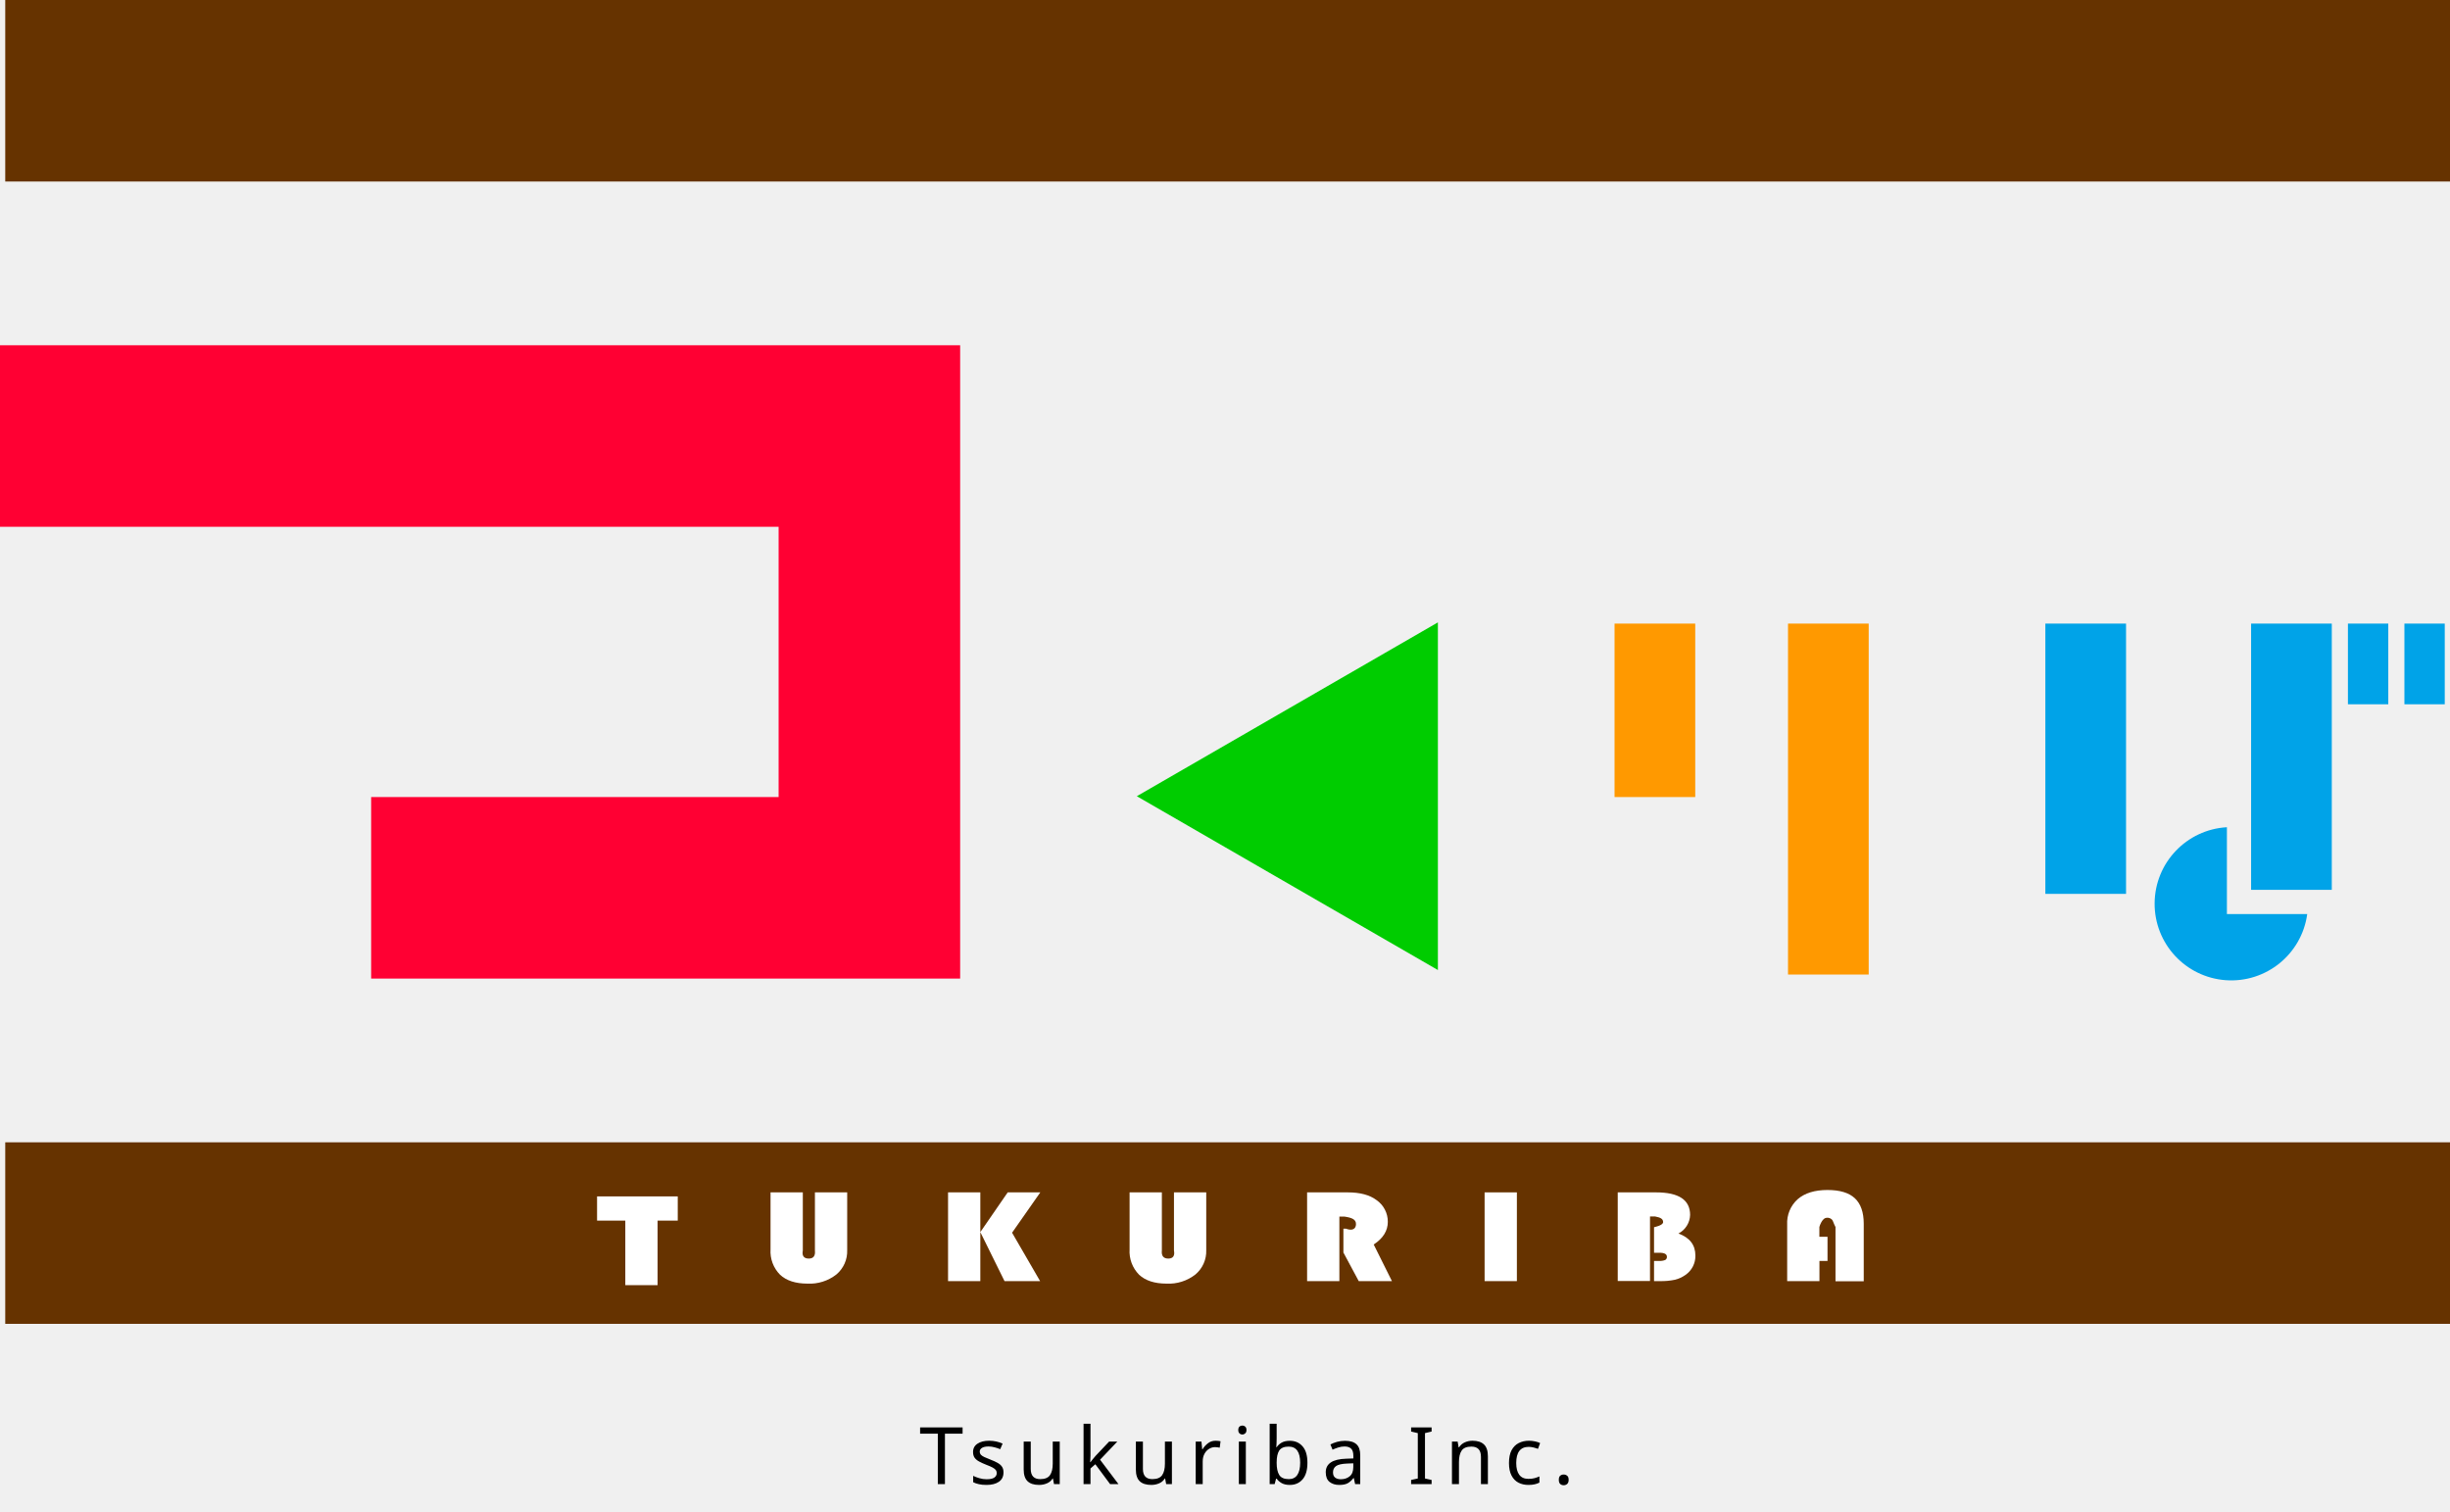
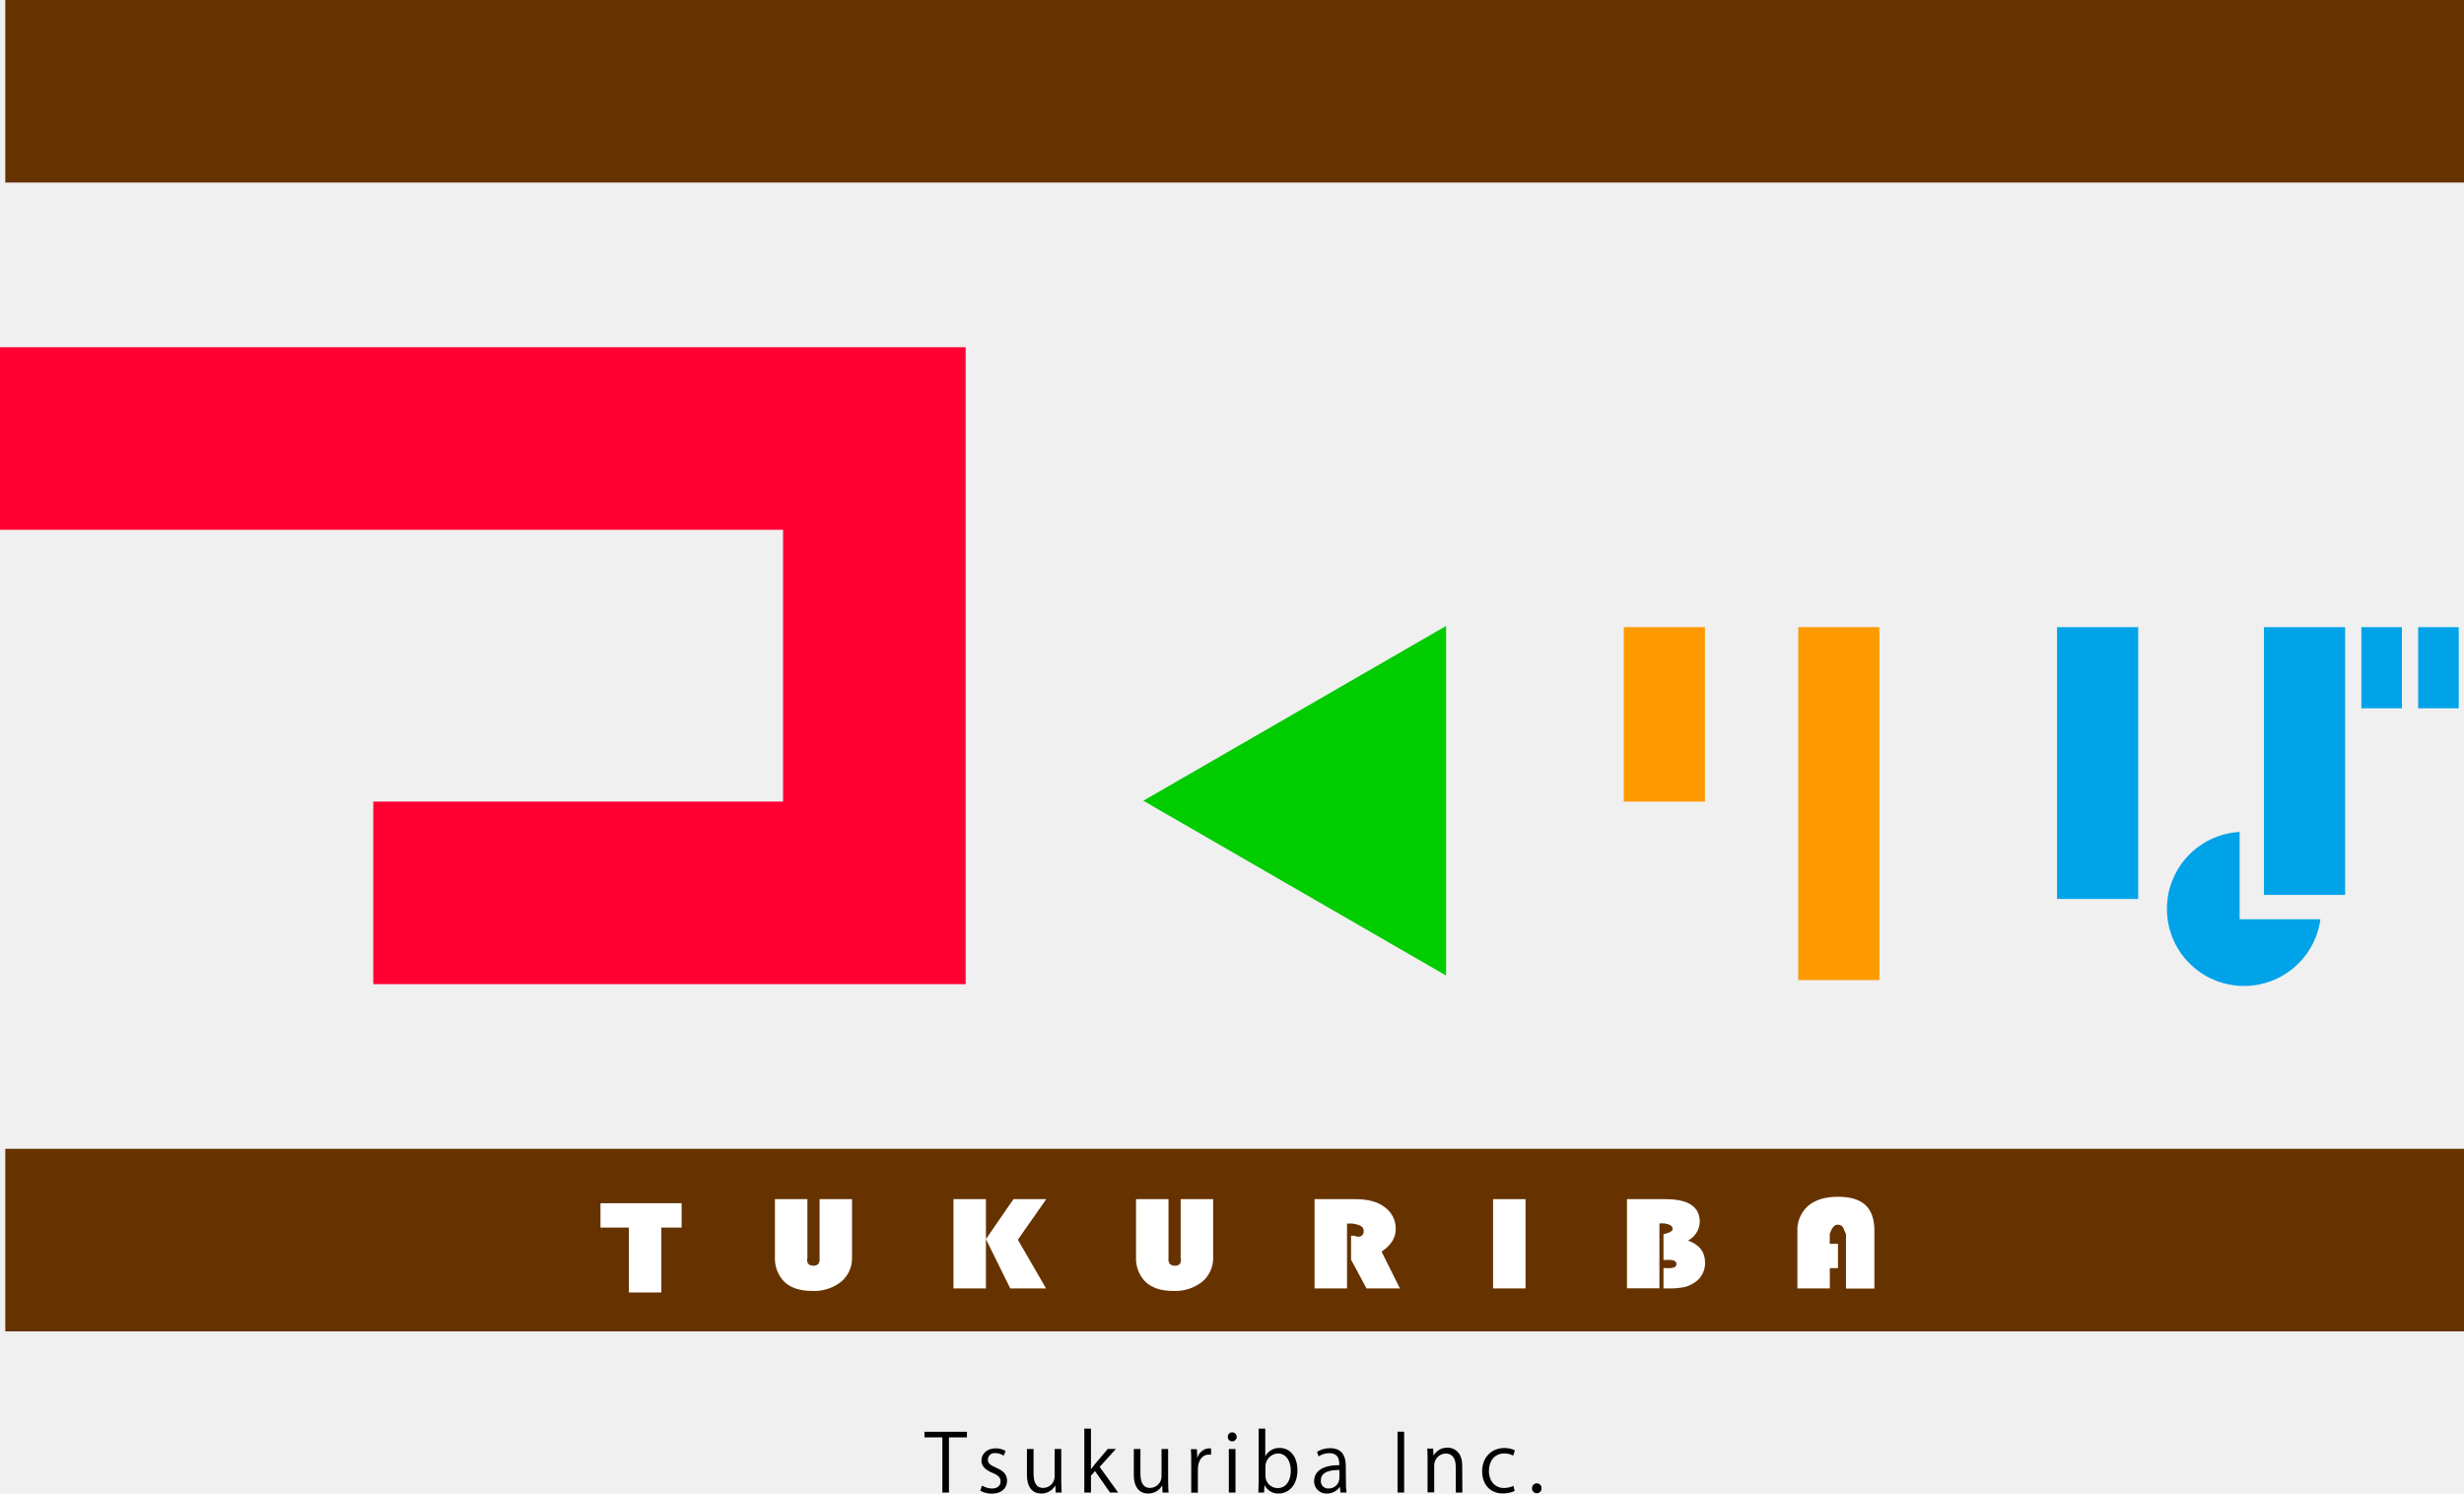
- <svg xmlns="http://www.w3.org/2000/svg" viewBox="0 0 607.3 374.59">
+ <svg xmlns="http://www.w3.org/2000/svg" viewBox="0 0 607.3 368.15">
  <defs>
-     <style>.cls-1{fill:#f03;}.cls-2{fill:#0c0;}.cls-3{fill:#f90;}.cls-4{fill:#00a3e8;}.cls-5{fill:#630;}.cls-6{fill:#fff;}.cls-7{font-size:19.69px;font-family:KozGoPr6N-Regular-90ms-RKSJ-H, Kozuka Gothic Pr6N;letter-spacing:0.13em;}</style>
+     <style>.cls-1{fill:#f03;}.cls-2{fill:#0c0;}.cls-3{fill:#f90;}.cls-4{fill:#00a3e8;}.cls-5{fill:#630;}.cls-6{fill:#fff;}</style>
  </defs>
  <g id="レイヤー_2" data-name="レイヤー 2">
    <g id="レイヤー_1-2" data-name="レイヤー 1">
      <polygon class="cls-1" points="0 85.59 0 130.59 193 130.59 193 197.59 92 197.59 92 242.59 238 242.59 238 85.59 0 85.59" />
      <polygon class="cls-2" points="281.79 197.38 356.42 240.47 356.42 154.29 281.79 197.38" />
      <rect class="cls-3" x="400.21" y="154.59" width="20" height="43" />
      <rect class="cls-3" x="443.21" y="154.59" width="20" height="87" />
      <rect class="cls-4" x="507" y="154.59" width="20" height="67" />
      <rect class="cls-4" x="558" y="154.59" width="20" height="66" />
      <rect class="cls-4" x="577" y="159.59" width="20" height="10" transform="translate(751.59 -422.41) rotate(90)" />
      <rect class="cls-4" x="591" y="159.59" width="20" height="10" transform="translate(765.59 -436.41) rotate(90)" />
      <path class="cls-4" d="M552,226.59V205.07a19,19,0,1,0,19.91,21.52Z" />
      <rect class="cls-5" x="1.3" y="283.18" width="606" height="45" />
      <path class="cls-6" d="M163,302.59v16h-8v-16h-7v-6h20v6Z" />
      <path class="cls-6" d="M210,295.59V309.9a7.52,7.52,0,0,1-2.69,6.05,10.71,10.71,0,0,1-7.15,2.26q-4.44,0-6.8-2.2a8.21,8.21,0,0,1-2.36-6.32v-14.1h8V310c-.27,1.35.31,2,1.47,2s1.67-.67,1.53-2V295.59Z" />
      <path class="cls-6" d="M243,295.59v22h-8v-22Zm14.87,0-7,10,6.95,12H249l-6-12.15,6.79-9.85Z" />
      <path class="cls-6" d="M299,295.59V309.9a7.52,7.52,0,0,1-2.69,6.05,10.71,10.71,0,0,1-7.15,2.26q-4.44,0-6.8-2.2a8.21,8.21,0,0,1-2.36-6.32v-14.1h8V310c-.15,1.35.43,2,1.59,2s1.67-.67,1.41-2V295.59Z" />
      <path class="cls-6" d="M332,301.59v16h-8v-22h10.06c3.07,0,5.44.63,7.13,1.9a6.5,6.5,0,0,1,2.82,5.4c0,2.22-1.17,4.1-3.5,5.62l4.52,9.08H336.8L333,310.5v-5.91h.63c1.66.63,2.49,0,2.49-1.15s-1-1.57-2.88-1.85Z" />
      <path class="cls-6" d="M376,295.59v22h-8v-22Z" />
      <path class="cls-6" d="M401,295.59h9.5q8.44,0,8.44,5.59a5.37,5.37,0,0,1-2.89,4.61q4.2,1.53,4.2,5.46a5.67,5.67,0,0,1-2.47,4.81,7.7,7.7,0,0,1-2.59,1.19,16.57,16.57,0,0,1-3.72.34H410v-5h1.22a3.69,3.69,0,0,0,1.53-.23.83.83,0,0,0,.44-.8c0-.65-.6-1-1.81-1H410v-6.34s2.25-.42,2.25-1.25-.65-1.15-2-1.41H409v16h-8Z" />
      <path class="cls-6" d="M453,306.59v6h-2v5h-8v-14a7.89,7.89,0,0,1,2.63-6.33Q448.26,295,453,295c3.05,0,5.32.68,6.78,2.05s2.2,3.47,2.2,6.31v14.27h-7V304.18c-.46-.86-.58-1.46-.83-1.79a1.55,1.55,0,0,0-1.32-.5c-1.23,0-1.85,2.29-1.85,2.29v2.41Z" />
      <rect class="cls-5" x="1.3" width="606" height="45" />
-       <text class="cls-7" transform="translate(227.87 367.91)">Tsukuriba Inc.</text>
+       <path d="M238.32,354.31h-4.43v13.6h-1.63v-13.6h-4.41v-1.38h10.47Z" />
+       <path d="M247.38,358.82a3.82,3.82,0,0,0-2.09-.63,1.62,1.62,0,0,0-1.81,1.59c0,.93.61,1.36,2,2,1.73.71,2.73,1.62,2.73,3.23,0,1.91-1.45,3.17-3.79,3.17a5.72,5.72,0,0,1-2.82-.73l.45-1.26a5,5,0,0,0,2.42.73c1.44,0,2.15-.77,2.15-1.73s-.57-1.56-2-2.13c-1.81-.73-2.73-1.73-2.73-3,0-1.67,1.33-3.05,3.5-3.05a4.7,4.7,0,0,1,2.46.65Z" />
+       <path d="M261.57,365.06c0,1.1.06,2,.1,2.85h-1.48l-.08-1.69h-.05a3.92,3.92,0,0,1-3.43,1.93c-1.61,0-3.52-.93-3.52-4.63v-6.34h1.63v6.05c0,2.08.61,3.54,2.4,3.54a2.84,2.84,0,0,0,2.8-2.91v-6.68h1.63Z" />
+       <path d="M275.59,367.91h-2l-3.7-5.29-1,1.12v4.17h-1.64V352.16h1.64v10h0c.26-.37.63-.84.93-1.2l3.21-3.8h2l-4,4.43Z" />
+       <path d="M287.91,365.06c0,1.1.06,2,.1,2.85h-1.48l-.08-1.69h-.05a3.92,3.92,0,0,1-3.43,1.93c-1.61,0-3.52-.93-3.52-4.63v-6.34h1.63v6.05c0,2.08.61,3.54,2.4,3.54a2.84,2.84,0,0,0,2.8-2.91v-6.68h1.63Z" />
+       <path d="M298.5,358.56a4.69,4.69,0,0,0-.59,0c-1.77,0-2.67,1.75-2.67,3.57v5.82H293.6v-7.52c0-1.14,0-2.18-.08-3.21H295l.08,2.07h.06A3.2,3.2,0,0,1,298,357a3.86,3.86,0,0,1,.49.06Z" />
+       <path d="M303.68,355.29a1.06,1.06,0,0,1-1.06-1.12,1.07,1.07,0,0,1,1.08-1.1,1.11,1.11,0,0,1,0,2.22Zm.83,12.62h-1.64V357.18h1.64Z" />
+       <path d="M311.89,358.92a3.82,3.82,0,0,1,3.56-2c2.54,0,4.33,2.18,4.33,5.49,0,3.9-2.38,5.73-4.6,5.73a3.67,3.67,0,0,1-3.47-2h-.06l-.1,1.77h-1.41c0-.71.08-1.79.08-2.66V352.16h1.63v6.76Zm0,4.8a3,3,0,0,0,3,3.09c2.09,0,3.25-1.79,3.25-4.33,0-2.25-1.1-4.21-3.19-4.21a3.25,3.25,0,0,0-3.07,3.32Z" />
+       <path d="M331.73,365.35a14.78,14.78,0,0,0,.16,2.56h-1.5l-.15-1.38h-.06a3.73,3.73,0,0,1-3.17,1.62,3,3,0,0,1-3.13-3c0-2.58,2.24-4,6.22-4,0-.91,0-2.95-2.44-2.95A4.58,4.58,0,0,0,325,359l-.39-1.13a6.07,6.07,0,0,1,3.26-.9c3,0,3.82,2.14,3.82,4.27Zm-1.61-3c-2,0-4.57.3-4.57,2.56a1.79,1.79,0,0,0,1.85,2,2.62,2.62,0,0,0,2.72-2.52Z" />
+       <path d="M344.45,352.91h1.63v15h-1.63Z" />
+       <path d="M360.43,367.91H358.8v-6.34c0-1.75-.63-3.28-2.5-3.28a2.92,2.92,0,0,0-2.81,3v6.57h-1.64v-8c0-1.1,0-1.91-.08-2.78h1.46l.1,1.76h0a3.81,3.81,0,0,1,3.44-2c1.34,0,3.62.8,3.62,4.45Z" />
+       <path d="M373.31,367.52a7,7,0,0,1-2.91.61c-3.07,0-5.1-2.19-5.1-5.47s2.18-5.73,5.49-5.73a5.9,5.9,0,0,1,2.58.57l-.42,1.32a4.29,4.29,0,0,0-2.2-.55c-2.48,0-3.78,2-3.78,4.29,0,2.6,1.56,4.23,3.72,4.23a5.46,5.46,0,0,0,2.32-.53Z" />
+       <path d="M377.6,366.91a1.18,1.18,0,0,1,1.18-1.28,1.17,1.17,0,0,1,1.16,1.28,1.17,1.17,0,1,1-2.34,0Z" />
    </g>
  </g>
</svg>
